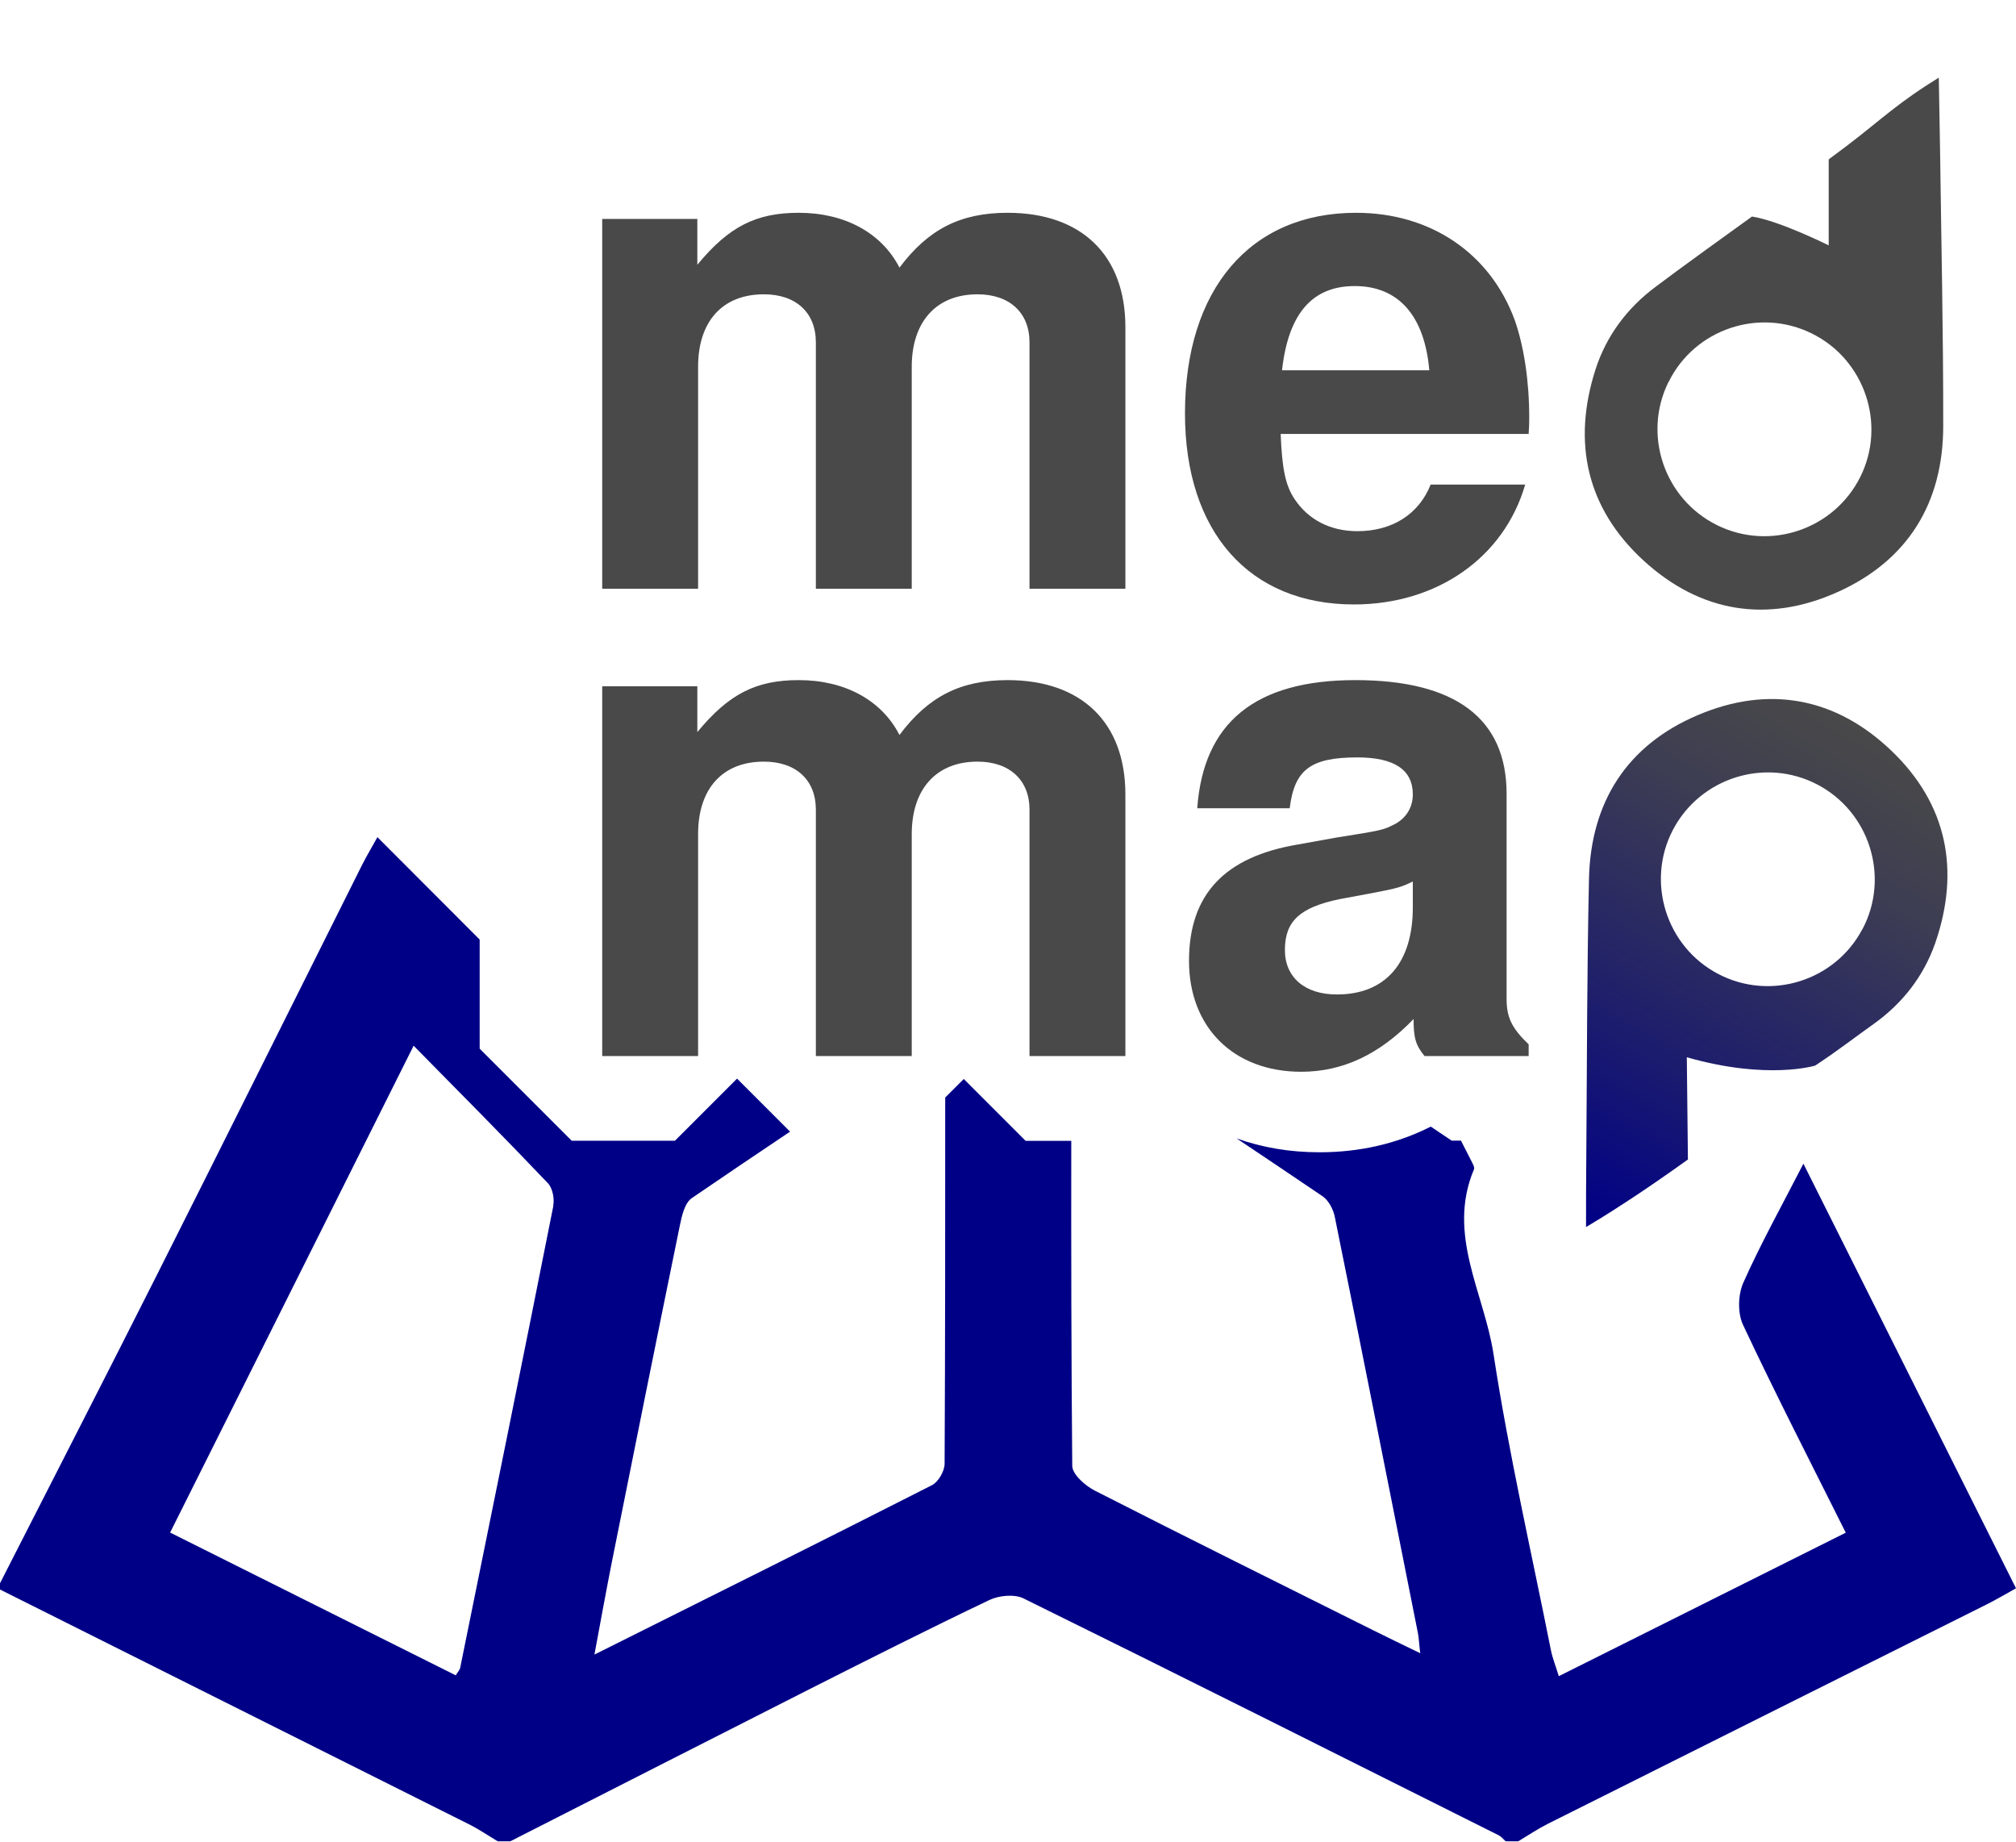
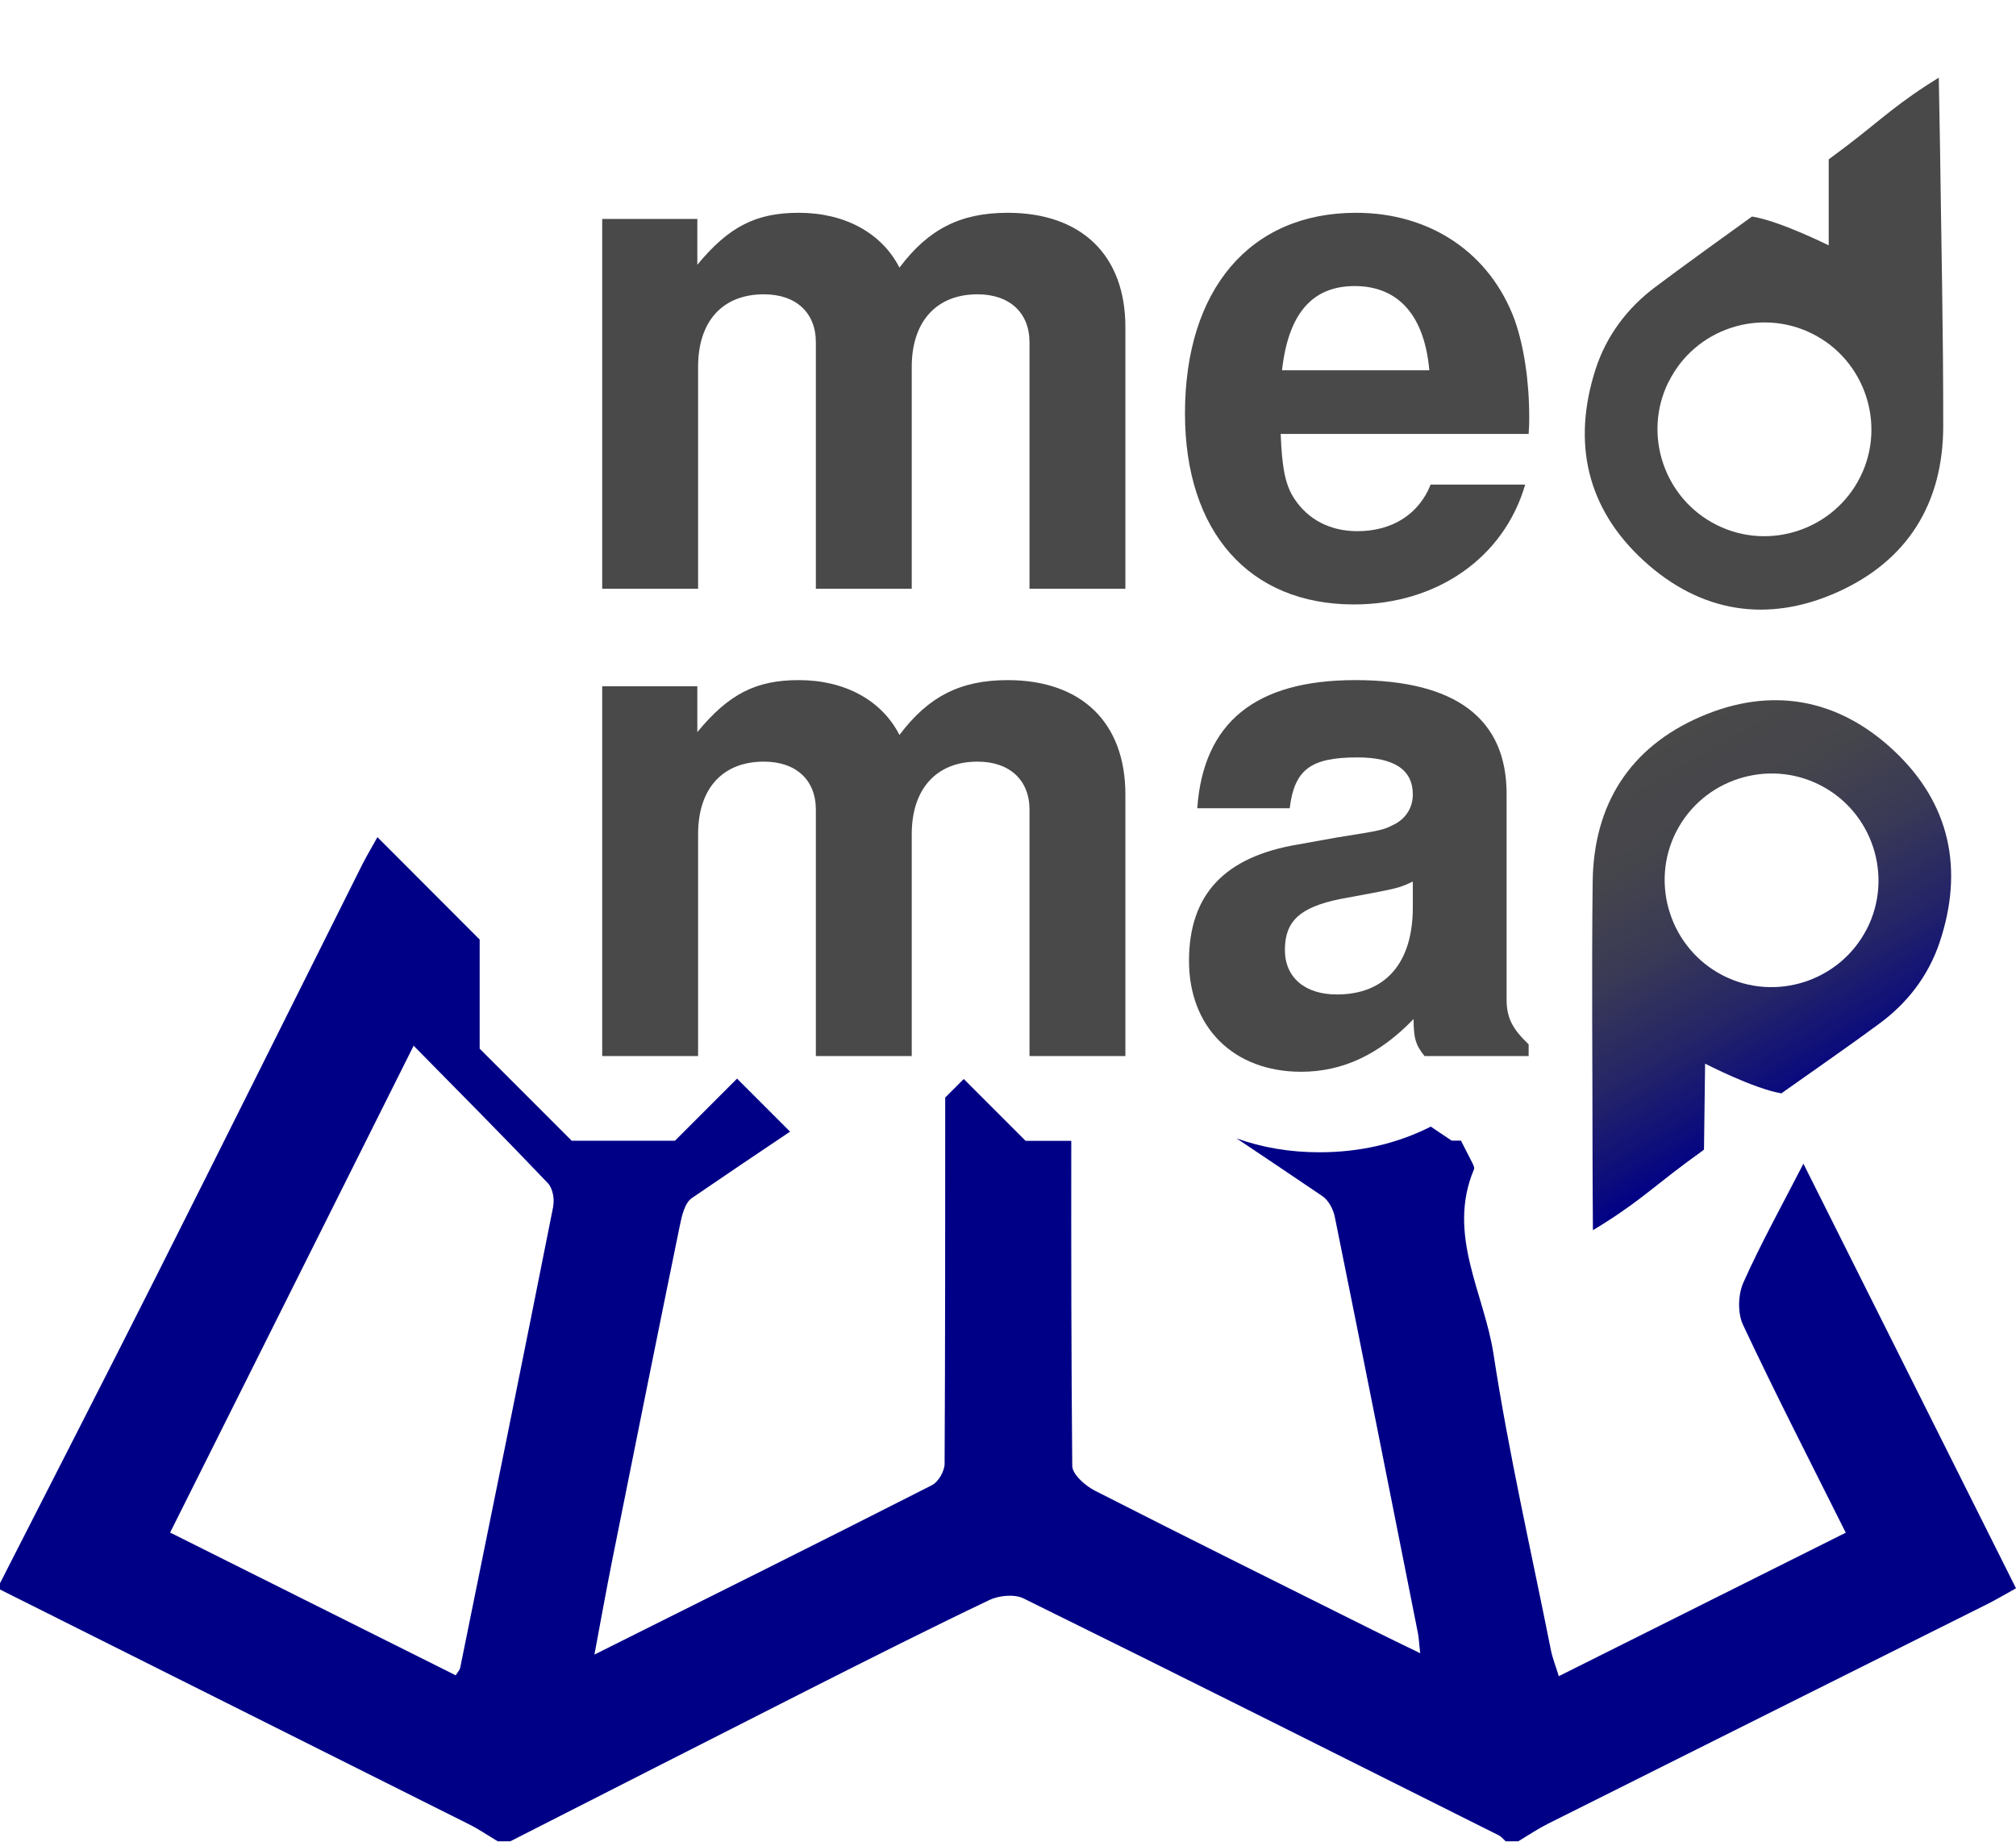
<svg xmlns="http://www.w3.org/2000/svg" id="Layer_2" data-name="Layer 2" viewBox="0 0 164.25 150">
  <defs>
    <style>
      .cls-1 {
        fill: url(#linear-gradient);
      }

      .cls-1, .cls-2, .cls-3 {
        stroke-width: 0px;
      }

      .cls-4 {
        font-family: Helvetica-Bold, Helvetica;
        font-size: 55.78px;
        font-weight: 700;
      }

      .cls-4, .cls-2 {
        fill: #494949;
      }

      .cls-3 {
        fill: #000087;
      }
    </style>
-     <linearGradient id="linear-gradient" x1="128.03" y1="99.28" x2="151.31" y2="58.96" gradientUnits="userSpaceOnUse">
-       <stop offset="0" stop-color="#000087" />
-       <stop offset=".34" stop-color="#1d1d6d" />
-       <stop offset=".76" stop-color="#3d3d53" />
-       <stop offset="1" stop-color="#494949" />
+     <linearGradient id="linear-gradient" x1="131.76" y1="62.15" x2="147.74" y2="89.82" gradientUnits="userSpaceOnUse">
+       <stop offset="0" stop-color="#494949" />
+       <stop offset=".24" stop-color="#45454c" />
+       <stop offset=".47" stop-color="#393956" />
+       <stop offset=".7" stop-color="#252567" />
+       <stop offset=".93" stop-color="#0a0a7e" />
+       <stop offset="1" stop-color="#000087" />
    </linearGradient>
  </defs>
  <g id="Layer_3" data-name="Layer 3">
    <g>
      <path class="cls-3" d="m146.93,94.8c-1.79,3.48-3.48,6.52-4.89,9.68-.44.98-.48,2.49-.03,3.45,2.64,5.62,5.48,11.15,8.37,16.93-7.87,3.93-15.56,7.78-23.38,11.69-.25-.83-.51-1.46-.64-2.11-1.6-8.04-3.44-16.04-4.68-24.14-.76-4.96-3.83-9.74-1.59-15.04.07-.17-.12-.49-.23-.71-.28-.54-.56-1.09-.83-1.63h-.76l-1.7-1.14c-2.77,1.4-5.8,2.09-9.07,2.09-2.43,0-4.68-.39-6.75-1.13,2.35,1.57,4.68,3.14,7,4.71.49.33.88,1.07,1,1.68,2.29,11.29,4.52,22.59,6.77,33.9.08.4.09.82.19,1.65-1.48-.72-2.67-1.29-3.85-1.88-7.57-3.78-15.14-7.53-22.67-11.37-.78-.4-1.82-1.32-1.83-2.01-.08-8.75-.09-17.49-.08-26.48h-3.72l-5.04-5.04-1.51,1.51c0,10.19,0,20.02-.05,29.83,0,.6-.51,1.49-1.03,1.75-8.97,4.56-17.99,9.05-27.5,13.8.53-2.84.96-5.22,1.43-7.59,1.83-9.13,3.66-18.25,5.53-27.37.16-.79.4-1.84.98-2.23,2.65-1.81,5.31-3.61,8-5.41l-4.32-4.32-5.06,5.06h-8.41l-7.5-7.5v-8.89c-2.77-2.77-5.53-5.54-8.33-8.34-.43.78-.86,1.49-1.24,2.24-5.58,11.15-11.13,22.31-16.74,33.45-4.22,8.38-8.51,16.72-12.77,25.09v.51c12.72,6.36,25.44,12.73,38.16,19.1.83.41,1.6.94,2.39,1.41h1.03c8.12-4.13,16.24-8.27,24.37-12.39,4.87-2.46,9.74-4.92,14.67-7.27.78-.37,2.04-.49,2.78-.12,12.93,6.37,25.81,12.84,38.7,19.29.22.11.38.32.57.49h1.03c.8-.48,1.57-1,2.4-1.42,11.92-5.97,23.84-11.92,35.77-17.88.8-.4,1.57-.86,2.38-1.31-5.79-11.56-11.44-22.84-17.32-34.59Zm-101.85,3.45c-2.49,12.55-5.04,25.09-7.59,37.63-.03.16-.17.29-.36.6-7.68-3.84-15.37-7.68-23.27-11.63,6.61-13.21,13.12-26.22,19.84-39.66,3.82,3.88,7.42,7.5,10.94,11.2.38.4.55,1.27.43,1.85Z" />
-       <path class="cls-1" d="m129.22,99.96c0-2.04,0-3.86.02-5.68.06-7.56.05-15.13.22-22.69.14-6.26,3.11-10.9,8.88-13.34,5.77-2.45,11.23-1.43,15.76,2.91,4.54,4.34,5.61,9.73,3.58,15.64-.94,2.71-2.67,4.94-5.03,6.62-1.42,1.01-2.97,2.2-4.51,3.22-.15.1-.26.17-.26.17,0,0-3.88,1.2-10.45-.68.03,2.78.06,5.55.09,8.33,0,0-.02.02-.17.12-3.55,2.54-5.85,3.99-7.1,4.76-.2.12-.57.35-1.03.62Zm22.54-24.3c2.22-4.25.55-9.53-3.7-11.75-4.25-2.22-9.53-.56-11.76,3.69-2.22,4.24-.55,9.54,3.7,11.75,4.25,2.22,9.54.56,11.75-3.69Z" />
      <path class="cls-2" d="m157.96,6.33c.04,2.04.07,3.86.1,5.68.1,7.56.27,15.13.26,22.69,0,6.27-2.88,10.96-8.6,13.53-5.72,2.57-11.2,1.67-15.82-2.57-4.63-4.25-5.82-9.6-3.91-15.56.88-2.73,2.57-5,4.89-6.73.67-.5,1.16-.87,1.72-1.28,1.52-1.12,3.01-2.19,5.92-4.29.16-.12.18-.13.22-.16,2.25.35,6.25,2.35,6.25,2.35v-7c.06-.05.08-.07.3-.23,3.52-2.58,4.57-3.78,7.65-5.79.2-.13.56-.36,1.01-.64Zm-22.02,24.78c-2.13,4.3-.35,9.54,3.95,11.67,4.3,2.13,9.54.36,11.68-3.94,2.13-4.28.35-9.55-3.95-11.67-4.3-2.13-9.55-.36-11.67,3.94Z" />
      <text class="cls-4" transform="translate(45.72 47.96)">
        <tspan x="0" y="0">me</tspan>
        <tspan x="0" y="38.07">ma</tspan>
      </text>
+       <path class="cls-1" d="m129.78,100.19c-.01-2.04-.03-3.86-.03-5.68,0-7.56-.08-15.13.01-22.69.08-6.27,3.01-10.92,8.76-13.42,5.75-2.5,11.22-1.53,15.79,2.76,4.58,4.3,5.7,9.67,3.72,15.6-.91,2.72-2.63,4.97-4.97,6.67-.68.49-1.17.85-1.73,1.26-1.54,1.1-3.04,2.16-5.97,4.22-.16.11-.18.13-.22.16-2.25-.37-6.22-2.42-6.22-2.42l-.09,7c-.06.05-.08.07-.3.23-3.55,2.54-4.61,3.73-7.72,5.7-.2.13-.56.36-1.02.63Zm22.32-24.51c2.18-4.27.47-9.54-3.81-11.72-4.27-2.18-9.54-.47-11.72,3.79-2.18,4.26-.46,9.54,3.81,11.72,4.27,2.18,9.54.47,11.72-3.8Z" />
    </g>
  </g>
</svg>
